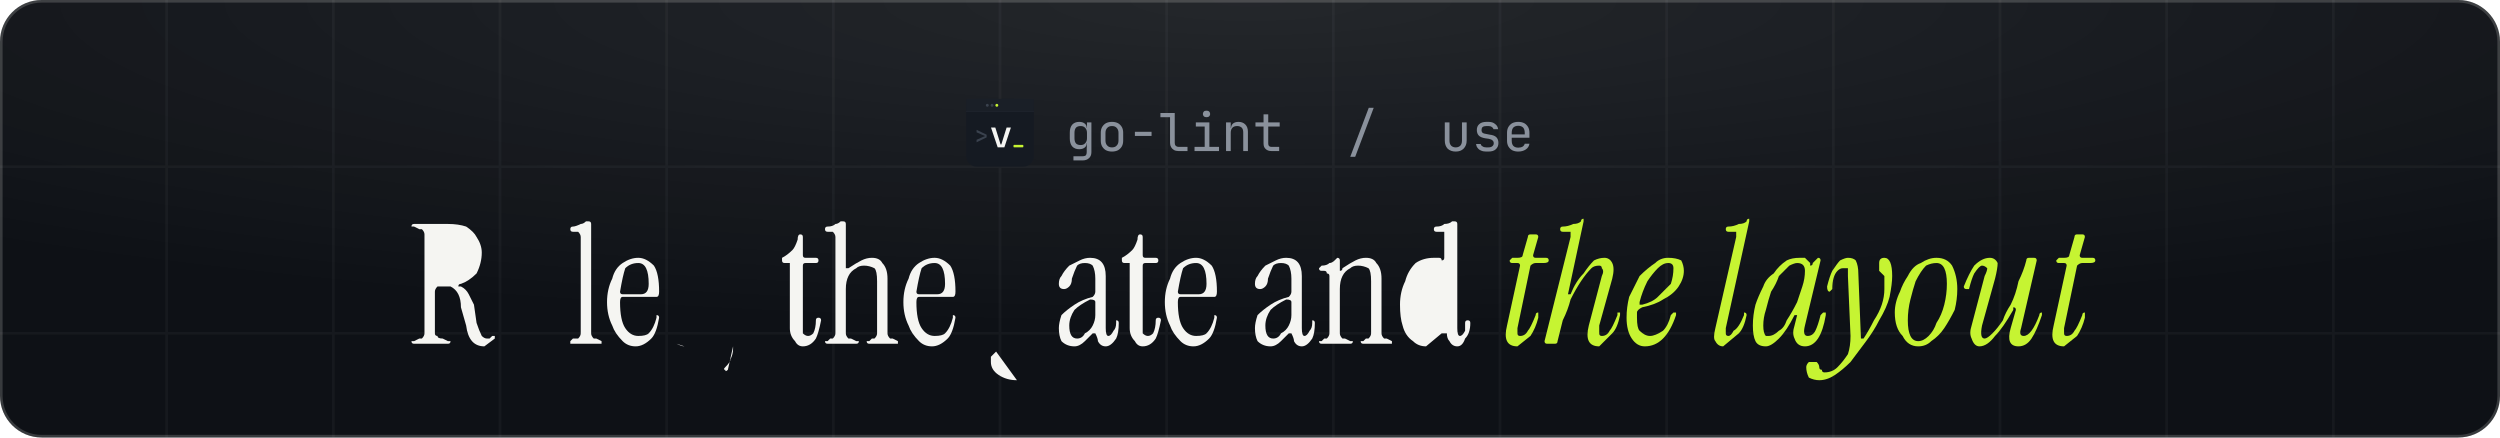
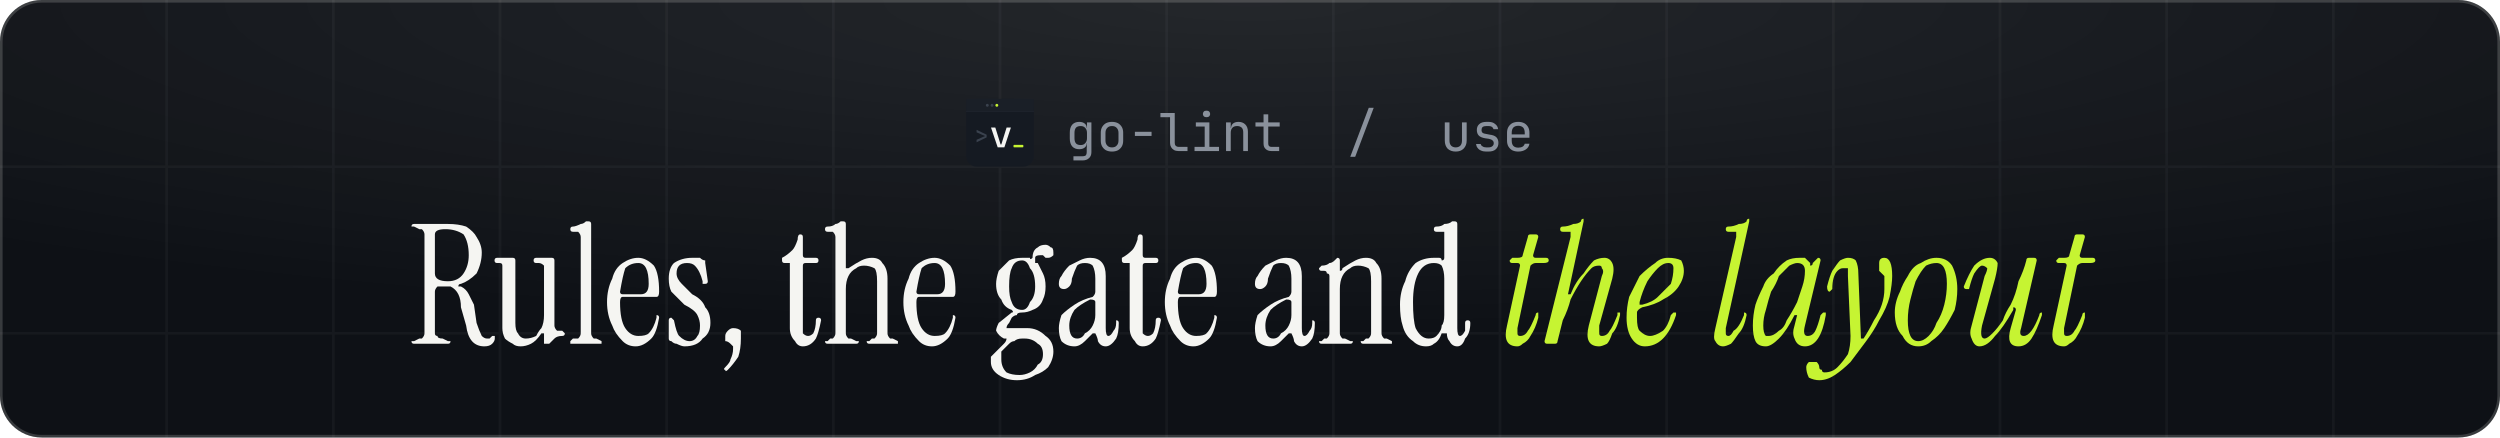
<svg xmlns="http://www.w3.org/2000/svg" width="960" height="168" viewBox="0 0 960 168" role="img" aria-label="Rules, the gate and the layout">
  <defs>
    <radialGradient id="l" cx="0.5" cy="0" r="0.75">
      <stop offset="0" stop-color="#fff" stop-opacity="0.09" />
      <stop offset="1" stop-color="#fff" stop-opacity="0" />
    </radialGradient>
    <clipPath id="c">
      <rect width="960" height="168" rx="16" />
    </clipPath>
-     <path id="g0" d="M6.7 3.6L3.2 3.6L3.2 2L6.7 2Q7.6 2 8 1.6Q8.3 1.2 8.3 0.4L8.3-1L8.4-3L8.3-3Q8.3-2 7.6-1.4Q6.8-0.7 5.4-0.7Q3.7-0.7 2.7-1.8Q1.8-2.9 1.8-4.8L1.8-7.1Q1.8-9 2.7-10.1Q3.7-11.2 5.4-11.2Q6.8-11.2 7.6-10.5Q8.3-9.9 8.3-8.9L8.4-8.9L8.4-11L10.1-11L10.1 0.4Q10.1 1.9 9.2 2.7Q8.3 3.6 6.7 3.6M6-2.3Q7.1-2.3 7.7-3Q8.4-3.7 8.4-4.9L8.4-7Q8.4-8.2 7.7-8.9Q7.1-9.6 6-9.6Q4.8-9.6 4.2-9Q3.6-8.3 3.6-7L3.6-4.9Q3.6-3.6 4.2-2.9Q4.8-2.3 6-2.3" />
-     <path id="g1" d="M6 0.2Q4.7 0.2 3.7-0.3Q2.8-0.8 2.2-1.8Q1.7-2.7 1.7-4L1.7-7Q1.7-8.3 2.2-9.2Q2.8-10.2 3.7-10.7Q4.7-11.2 6-11.2Q7.3-11.2 8.3-10.7Q9.2-10.2 9.8-9.2Q10.3-8.3 10.3-7L10.3-4Q10.3-2.7 9.8-1.8Q9.2-0.8 8.3-0.3Q7.3 0.2 6 0.2M6-1.4Q7.2-1.4 7.8-2.1Q8.5-2.8 8.5-4L8.5-7Q8.5-8.2 7.8-8.9Q7.2-9.6 6-9.6Q4.8-9.6 4.2-8.9Q3.5-8.2 3.5-7L3.5-4Q3.5-2.8 4.2-2.1Q4.8-1.4 6-1.4" />
-     <path id="g2" d="M9.2-5.8L2.8-5.8L2.8-7.4L9.2-7.4" />
-     <path id="g3" d="M11 0L7.5 0Q6.5 0 5.8-0.4Q5.1-0.8 4.7-1.5Q4.3-2.2 4.3-3.1L4.3-13L0.6-13L0.6-14.6L6.1-14.6L6.1-3.1Q6.1-2.4 6.5-2Q6.9-1.6 7.5-1.6L11-1.6" />
-     <path id="g4" d="M11.1 0L1.7 0L1.7-1.6L5.6-1.6L5.6-9.4L2.2-9.4L2.2-11L7.4-11L7.4-1.6L11.1-1.6L11.1 0M6.3-13Q5.6-13 5.3-13.3Q4.9-13.7 4.9-14.2Q4.9-14.8 5.3-15.2Q5.6-15.5 6.3-15.5Q7-15.5 7.3-15.2Q7.7-14.8 7.7-14.2Q7.7-13.7 7.3-13.3Q7-13 6.3-13" />
-     <path id="g5" d="M3.6 0L1.8 0L1.8-11L3.6-11L3.6-8.9L3.7-8.9Q3.8-9.9 4.4-10.5Q5.2-11.2 6.6-11.2Q8.2-11.2 9.2-10.2Q10.2-9.2 10.2-7.4L10.2 0L8.4 0L8.4-7.2Q8.4-8.4 7.8-9Q7.1-9.6 6.1-9.6Q4.9-9.6 4.3-9Q3.6-8.3 3.6-7" />
-     <path id="g6" d="M10.2 0L7.2 0Q5.8 0 5-0.8Q4.2-1.5 4.2-2.9L4.2-9.4L1.1-9.4L1.1-11L4.2-11L4.2-14.1L6-14.1L6-11L10.4-11L10.4-9.4L6-9.4L6-2.9Q6-1.6 7.2-1.6L10.2-1.6" />
-     <path id="g8" d="M3.4 2.2L1.5 2.2L8.6-16.6L10.5-16.6" />
-     <path id="g9" d="M6 0.2Q4.1 0.2 2.9-0.9Q1.8-2.1 1.8-4L1.8-11L3.6-11L3.6-4Q3.6-2.8 4.2-2.1Q4.9-1.4 6-1.4Q7.1-1.4 7.8-2.1Q8.4-2.8 8.4-4L8.4-11L10.2-11L10.2-4Q10.2-2.1 9-0.9Q7.9 0.2 6 0.2" />
-     <path id="g10" d="M6.5 0.2L5.7 0.2Q4.5 0.2 3.7-0.2Q2.9-0.5 2.4-1.2Q1.9-1.8 1.8-2.7L3.6-2.7Q3.7-2.1 4.3-1.8Q4.8-1.4 5.7-1.4L6.5-1.4Q7.6-1.4 8.1-1.9Q8.6-2.3 8.6-3Q8.6-3.7 8.1-4.1Q7.7-4.5 6.7-4.7L5.3-4.9Q3.6-5.2 2.9-5.9Q2.1-6.7 2.1-8.1Q2.1-9.5 3-10.3Q3.9-11.2 5.8-11.2L6.6-11.2Q8.2-11.2 9.1-10.4Q10.1-9.7 10.3-8.4L8.5-8.4Q8.4-8.9 7.9-9.2Q7.4-9.6 6.6-9.6L5.8-9.6Q4.8-9.6 4.3-9.2Q3.9-8.8 3.9-8Q3.9-7.4 4.3-7Q4.7-6.7 5.5-6.6L7-6.3Q8.8-6.1 9.6-5.3Q10.4-4.5 10.4-3.1Q10.4-1.6 9.4-0.7Q8.5 0.2 6.5 0.2" />
-     <path id="g11" d="M6 0.2Q4.7 0.2 3.7-0.3Q2.8-0.8 2.2-1.8Q1.7-2.7 1.7-4L1.7-7Q1.7-8.3 2.2-9.2Q2.8-10.2 3.7-10.7Q4.7-11.2 6-11.2Q7.3-11.2 8.3-10.7Q9.2-10.2 9.8-9.2Q10.3-8.3 10.3-7L10.3-5.1L3.5-5.1L3.5-4Q3.5-2.7 4.1-2Q4.8-1.3 6-1.3Q7-1.3 7.7-1.7Q8.3-2.1 8.5-2.8L10.3-2.8Q10.1-1.4 8.9-0.6Q7.7 0.2 6 0.2M3.5-6.4L8.5-6.4L8.5-7Q8.5-8.3 7.9-9Q7.2-9.7 6-9.7Q4.8-9.7 4.1-9Q3.5-8.3 3.5-7" />
-     <path id="g12" d="M29 1Q23 1 22-7L20-14Q20-17 19-19Q18-21 16-22Q15-22 12-22Q11-22 11-22Q10-21 10-20L10-4Q10-3 11-3Q11-2 13-2L15-1Q16-1 16-1Q16 0 15 0L2 0Q1 0 1-1Q1-1 2-1L4-2Q5-2 5-2Q6-3 6-4L6-42Q6-43 5-44Q5-44 4-44L2-45Q1-45 1-45Q1-46 2-46L15-46Q19-46 22-45Q25-43 26-41Q28-38 28-35Q28-31 26-27Q23-24 20-23Q19-23 19-22Q19-22 20-22Q22-21 23-19Q24-17 25-15L26-8Q27-5 28-3Q29-2 30-2Q31-2 31-2Q31-2 32-3Q33-3 33-3Q33-3 33-2Q33-1 320Q31 1 29 1M15-24Q19-24 21-27Q23-30 23-34Q23-39 21-42Q18-44 14-44Q10-44 10-42L10-27Q10-24 15-24" />
-     <path id="g13" d="M11 1Q9 1 80Q6-1 5-2Q4-4 4-6L4-29Q4-30 4-30Q4-31 3-31L2-31Q1-31 1-32Q1-33 2-33L8-33Q9-33 9-32L9-8Q9-5 10-4Q11-2 13-2Q15-2 17-3Q18-5 19-6Q20-8 20-11L20-29Q20-30 20-30Q19-31 18-31L17-31Q16-31 16-32Q16-33 17-33L23-33Q24-33 24-32L24-7Q24-6 25-5Q25-5 26-5L27-5Q28-4 28-4Q28-3 27-3Q25-3 24-2Q23-1 220Q21 0 21 0Q20 0 200L20-3Q20-4 20-4Q20-4 19-4Q17-1 150Q13 1 11 1" />
-     <path id="g14" d="M13 0L1 0Q1 0 1-1Q1-1 1-1L2-2Q3-2 4-2Q5-3 5-4L5-41Q5-42 4-43Q4-43 3-43L2-43Q1-43 1-44Q1-45 2-45Q3-45 5-46Q6-46 7-47Q8-47 8-47Q9-47 9-46L9-4Q9-3 10-2Q10-2 11-2L13-1Q13-1 13-1Q13 0 13 0" />
-     <path id="g15" d="M12 1Q9 1 7-1Q4-4 3-7Q1-11 1-16Q1-21 3-25Q4-29 7-31Q10-33 13-33Q16-33 19-30Q21-27 21-20Q21-18 20-18L7-18Q6-18 6-16Q6-9 8-6Q10-3 13-3Q16-3 17-4Q19-6 20-10Q20-11 20-11Q21-11 21-10Q20-4 18-2Q15 1 12 1M7-19L14-19Q17-19 17-23Q17-27 16-29Q15-31 13-31Q10-31 8-29Q7-26 6-20Q6-19 7-19" />
-     <path id="g16" d="M8 1Q7 1 5 0Q40 3-1Q2-1 2-2L2-9Q2-10 3-10Q3-10 4-9Q5-4 6-3Q8-1 10-1Q12-1 13-3Q14-4 14-7Q14-9 13-11Q12-13 8-15Q5-18 3-20Q2-22 2-25Q2-29 4-31Q7-33 11-33Q12-33 14-33Q15-32 16-32Q16-31 16-31L17-24Q17-23 16-23Q15-23 15-23Q15-23 15-24Q14-28 12-30Q11-31 9-31Q7-31 6-30Q5-29 5-27Q5-25 7-23Q8-22 11-19Q15-17 16-14Q18-12 18-8Q18-4 15-2Q13 1 8 1" />
-     <path id="g17" d="M5 10Q4 11 4 10Q3 10 4 9Q6 7 6 6Q7 4 7 2Q7 1 7 1Q6 0 60Q5-1 4-1Q4-2 4-3Q4-4 5-5Q6-6 7-6Q9-6 10-5Q10-4 10-2Q10 2 9 5Q7 8 5 10" />
-     <path id="g19" d="M9 1Q7 1 6-1Q4-3 4-6L4-30Q4-31 4-31L2-31Q1-31 1-32Q1-32 1-33Q3-34 5-36Q6-37 7-40Q7-42 8-42Q9-42 9-41L9-34Q9-33 10-33L14-33Q15-33 15-32Q15-31 14-31L10-31Q9-31 9-30L9-6Q9-5 9-4Q10-3 11-3Q12-3 13-4Q14-6 14-9Q14-10 15-10Q16-10 16-9Q15-4 14-2Q12 1 9 1" />
-     <path id="g20" d="M13 0L2 0Q1 0 1-1Q1-1 2-1L3-2Q4-2 4-2Q5-3 5-4L5-41Q5-42 4-43Q4-43 3-43L2-43Q1-43 1-44Q1-45 2-45Q4-45 5-46Q6-46 7-47Q8-47 8-47Q9-47 9-46L9-29Q9-29 9-29Q10-29 10-29Q13-31 15-32Q17-33 19-33Q22-33 23-31Q25-29 25-25L25-4Q25-3 26-2Q26-2 27-2L29-1Q29-1 29-1Q29 0 29 0L18 0Q17 0 17-1Q17-1 18-1L19-2Q20-2 20-2Q21-3 21-4L21-24Q21-28 20-29Q18-30 16-30Q14-30 13-29Q11-28 10-26Q9-24 9-21L9-4Q9-3 10-2Q10-2 11-2L13-1Q14-1 14-1Q14 0 13 0" />
-     <path id="g21" d="M11 14Q7 14 4 12Q1 10 1 7Q1 6 1 5Q2 4 3 3Q4 2 60Q7-1 7-2Q7-2 6-2Q4-3 3-5Q3-6 4-8L9-12Q10-12 9-13Q6-14 5-17Q3-19 3-23Q3-25 4-28Q6-30 8-32Q10-33 13-33Q14-33 16-33Q16-32 17-33Q17-36 19-37Q20-38 22-38Q23-38 24-37Q25-37 25-35Q25-34 25-34Q24-33 23-33Q22-33 22-33Q21-34 21-34Q21-34 20-34Q18-34 18-33Q18-32 18-31Q18-31 19-31Q20-29 21-27Q22-25 22-22Q22-19 21-17Q20-14 17-13Q15-12 13-12Q11-12 11-11Q10-11 9-10L8-8Q7-7 7-6Q8-6 9-6L15-6Q19-6 22-3Q25-1 25 3Q25 6 23 9Q21 11 18 12Q15 14 11 14M13-13Q15-13 16-16Q18-18 18-22Q18-27 16-29Q15-32 13-32Q10-32 9-29Q8-27 8-22Q8-18 9-16Q10-13 13-13M12 12Q14 12 16 11Q18 10 19 8Q21 7 21 4Q21 1 190Q17-2 14-2L13-2Q11-2 10-1Q9-1 8 0Q6 2 5 3Q5 5 5 6Q5 9 7 11Q9 12 12 12" />
-     <path id="g22" d="M8 1Q5 1 3-1Q2-3 2-6Q2-8 3-11Q5-13 8-15Q11-17 15-18Q16-19 16-20L16-25Q16-28 15-30Q14-31 12-31Q10-31 9-30Q8-28 7-25Q7-23 6-22Q5-21 4-21Q2-21 2-23Q2-25 3-26Q4-28 6-30Q8-31 10-32Q12-33 14-33Q20-33 20-26L20-6Q20-3 21-3Q22-3 23-5Q24-6 24-8Q24-9 24-9Q25-9 25-8Q25-4 24-2Q22 1 20 1Q18 1 17-1Q17-2 16-4Q16-4 16-4Q15-4 15-4Q13-2 12-1Q10 1 8 1M9-2Q11-2 12-4Q14-5 15-7Q16-9 16-11L16-16Q16-17 14-17Q10-15 8-13Q6-10 6-7Q6-2 9-2" />
-     <path id="g23" d="M13 0L2 0Q1 0 1-1Q1-1 2-1L3-2Q4-2 4-2Q5-3 5-4L5-26Q5-27 4-27Q4-28 3-28L2-28Q1-28 1-29Q1-29 2-30Q4-30 5-31Q6-31 7-32Q8-33 8-33Q9-33 9-32L9-29Q9-29 9-28Q10-28 10-29Q13-31 15-32Q17-33 19-33Q22-33 23-31Q25-29 25-25L25-4Q25-3 26-2Q26-2 27-2L29-1Q29-1 29-1Q29 0 29 0L18 0Q17 0 17-1Q17-1 18-1L19-2Q20-2 20-2Q21-3 21-4L21-24Q21-28 20-29Q18-30 16-30Q14-30 13-29Q11-28 10-26Q9-24 9-21L9-4Q9-3 10-2Q10-2 11-2L13-1Q14-1 14-1Q14 0 13 0" />
-     <path id="g24" d="M12 1Q9 1 7-1Q4-3 3-7Q2-10 2-15Q2-20 4-24Q5-28 8-31Q11-33 15-33Q16-33 17-33Q18-33 18-32Q19-32 19-33L19-41Q19-42 19-43Q19-43 18-43L16-43Q15-43 15-44Q15-45 16-45Q18-45 19-46Q21-46 22-47Q23-47 23-47Q24-47 24-46L24-6Q24-3 25-3Q26-3 27-5Q27-6 27-8Q27-9 28-9Q29-9 29-8Q29-4 27-2Q26 1 24 1Q22 1 21-1Q20-2 20-4Q20-4 19-4Q19-4 18-4Q17-1 150Q14 1 12 1M13-2Q15-2 16-3Q18-5 18-7Q19-8 19-11L19-25Q19-28 18-30Q17-31 15-31Q11-31 9-27Q7-23 7-16Q7-9 8-6Q10-2 13-2" />
-     <path id="g25" d="M7 1Q4 1 3-1Q2-3 3-7L8-30Q8-31 7-31L5-31Q4-31 4-32Q4-32 4-32Q5-33 5-33L7-33Q9-33 9-34L11-41Q11-42 12-42L14-42Q15-42 15-41L13-34Q13-33 14-33L18-33Q19-33 19-32Q19-31 17-31L14-31Q13-31 12-30L7-6Q7-5 7-4Q7-3 8-3Q10-3 11-5Q12-6 14-11Q14-12 15-12Q15-12 15-12Q15-11 15-10Q14-6 12-3Q11-1 90Q8 1 7 1" />
-     <path id="g26" d="M21 1Q18 1 17-1Q16-3 17-7L22-26Q23-28 22-29Q22-30 21-30Q19-30 18-29Q16-27 14-24Q12-21 10-17Q9-13 7-9Q6-5 5-1Q5 0 4 0L1 0Q0 0 0-1L10-41Q10-42 10-43Q10-43 9-43L7-43Q6-43 6-44Q6-45 7-45Q9-45 11-46Q13-46 14-47Q14-48 15-48Q15-48 15-47L9-19Q9-19 9-19Q9-19 10-19Q12-24 15-27Q17-30 19-32Q21-33 23-33Q25-33 26-31Q27-29 26-25L21-7Q21-5 21-4Q21-3 22-3Q24-3 25-5Q26-6 28-11Q28-12 28-12Q29-12 29-12Q29-11 29-11Q28-6 26-4Q25-1 240Q22 1 21 1" />
-     <path id="g27" d="M8 1Q5 1 3-2Q1-5 1-10Q1-14 2-18Q4-22 6-26Q9-29 12-31Q14-33 17-33Q20-33 22-32Q23-30 23-28Q23-25 21-22Q19-19 15-17Q12-15 7-14Q5-13 5-12Q5-12 5-11Q5-11 5-10Q5-6 6-5Q8-3 10-3Q12-3 15-5Q17-7 18-11Q19-12 19-12Q20-12 20-12Q20-11 20-11Q18-5 15-2Q12 1 8 1M6-16Q6-16 6-15Q6-15 7-15Q11-16 13-18Q16-21 18-23Q19-26 19-29Q19-31 17-31Q15-31 13-29Q11-27 9-24Q7-20 6-16" />
-     <path id="g29" d="M5 1Q3 1 2-1Q1-2 2-6L10-41Q10-42 10-43Q10-43 9-43L7-43Q6-43 6-44Q6-45 7-45Q9-45 11-46Q13-46 14-47Q14-48 15-48Q15-48 15-47L6-6Q6-5 6-4Q6-3 7-3Q8-3 9-5Q11-6 13-11Q13-12 13-12Q14-12 14-11Q13-6 11-4Q9-1 80Q6 1 5 1" />
-     <path id="g30" d="M6 1Q3 1 2-1Q1-3 1-7Q1-11 2-15Q3-18 5-22Q6-25 9-27Q11-30 14-32Q16-33 19-33Q20-33 21-33Q22-32 23-31Q23-30 23-30Q24-30 24-31Q25-32 25-32Q26-33 26-33Q27-33 27-32L21-7Q20-3 22-3Q24-3 25-5Q26-7 27-11Q28-12 28-12Q29-12 29-12Q29-11 29-11Q28-5 26-2Q24 1 21 1Q18 1 17-2Q16-4 17-7L18-11Q18-11 18-11Q17-11 17-11Q14-5 11-2Q8 1 6 1M7-3Q9-3 11-5Q13-6 14-9Q16-12 18-16Q19-19 20-22Q21-25 21-28Q21-31 18-31Q17-31 15-30Q13-28 11-26Q10-23 8-20Q7-17 6-13Q5-10 5-7Q5-4 6-3Q6-3 7-3" />
-     <path id="g31" d="M-2 14Q-4 14-6 13Q-7 11-7 9Q-7 8-6 7Q-5 7-5 7Q-3 7-3 7Q-2 8-2 9Q-2 10-1 10Q-1 11 0 11Q3 11 5 9Q7 7 9 4Q10 1 10-3L9-26Q9-28 9-29Q8-29 7-29Q6-29 5-28Q3-26 3-21Q2-20 2-20Q1-20 1-22Q2-26 3-28Q5-31 6-32Q8-33 9-33Q11-33 12-32Q13-30 13-27L14-2Q14-2 15-2Q15-2 15-2Q17-5 19-9Q21-12 22-15Q23-18 23-21Q23-24 23-26Q22-27 21-28Q21-29 21-31Q21-33 23-33Q26-33 26-26Q26-23 25-18Q24-14 21-9Q19-5 16-1Q13 3 10 7Q7 10 4 12Q1 14-2 14" />
-     <path id="g32" d="M10 1Q6 1 4-3Q1-6 1-12Q1-16 3-20Q4-23 6-26Q8-30 11-31Q14-33 17-33Q21-33 23-30Q25-26 25-21Q25-17 24-13Q22-9 20-6Q18-3 15-1Q13 1 10 1M10-1Q12-1 14-3Q16-5 17-8Q19-11 20-15Q21-19 21-23Q21-31 17-31Q15-31 13-30Q11-28 9-24Q8-21 7-17Q6-13 6-9Q6-1 10-1" />
-     <path id="g33" d="M7 1Q5 1 4-2Q3-4 4-7L9-26Q10-28 10-29Q9-30 8-30Q7-30 5-27Q4-25 3-21Q3-21 2-21Q1-21 1-22Q3-27 5-30Q8-33 11-33Q13-33 14-31Q14-29 13-25L8-7Q7-2 9-2Q10-2 12-4Q14-6 16-9Q17-12 19-15Q21-19 22-24Q24-28 25-32Q25-33 26-33L28-33Q29-33 29-32L23-6Q22-3 24-3Q27-3 30-11Q30-12 31-12Q31-12 31-12Q31-11 31-11Q29-5 27-2Q25 1 22 1Q17 1 19-6L21-13Q21-14 20-14Q20-14 20-13Q16-6 13-3Q10 1 7 1" />
+     <path id="g0" d="M6.7 3.6L3.2 3.6L3.2 2.0L6.7 2.0Q7.6 2.0 8.0 1.6Q8.3 1.2 8.3 0.4L8.3 0.4L8.3-1L8.4-3L8.3-3Q8.3-2.0 7.6-1.4L7.6-1.4Q6.8-0.7 5.4-0.7L5.4-0.7Q3.7-0.7 2.7-1.8Q1.8-2.9 1.8-4.8L1.8-4.8L1.8-7.1Q1.8-9 2.7-10.1Q3.7-11.2 5.4-11.2L5.4-11.2Q6.8-11.2 7.6-10.5L7.6-10.5Q8.3-9.9 8.3-8.9L8.3-8.9L8.4-8.9L8.4-11L10.1-11L10.1 0.4Q10.1 1.9 9.2 2.7Q8.3 3.6 6.7 3.6L6.7 3.6ZM6.0-2.3L6.0-2.3Q7.1-2.3 7.7-3.0Q8.4-3.7 8.4-4.9L8.4-4.9L8.4-7Q8.4-8.2 7.7-8.9Q7.1-9.6 6.0-9.6L6.0-9.6Q4.8-9.6 4.2-9.0Q3.6-8.3 3.6-7L3.6-7L3.6-4.9Q3.6-3.6 4.2-2.9Q4.8-2.3 6.0-2.3Z" />
+     <path id="g1" d="M6 0.2L6 0.2Q4.7 0.2 3.7-0.3Q2.8-0.8 2.2-1.8Q1.7-2.7 1.7-4.0L1.7-4.0L1.7-7.0Q1.7-8.3 2.2-9.2Q2.8-10.2 3.7-10.7Q4.7-11.2 6-11.2L6-11.2Q7.3-11.2 8.3-10.7Q9.2-10.2 9.8-9.2Q10.3-8.3 10.3-7.0L10.3-7.0L10.3-4.0Q10.3-2.7 9.8-1.8Q9.2-0.8 8.3-0.3Q7.3 0.2 6 0.2ZM6-1.4L6-1.4Q7.2-1.4 7.8-2.1Q8.5-2.8 8.5-4.0L8.5-4.0L8.5-7.0Q8.5-8.2 7.8-8.9Q7.2-9.6 6-9.6L6-9.6Q4.8-9.6 4.2-8.9Q3.5-8.2 3.5-7.0L3.5-7.0L3.5-4.0Q3.5-2.8 4.2-2.1Q4.8-1.4 6-1.4Z" />
+     <path id="g2" d="M9.2-5.8L2.8-5.8L2.8-7.4L9.2-7.4L9.2-5.8Z" />
+     <path id="g3" d="M11 0L7.5 0Q6.5 0 5.8-0.4Q5.1-0.8 4.7-1.5Q4.3-2.2 4.3-3.1L4.3-3.1L4.3-13.0L0.6-13.0L0.6-14.6L6.1-14.6L6.1-3.1Q6.1-2.4 6.5-2.0Q6.9-1.6 7.5-1.6L7.5-1.6L11-1.6L11 0Z" />
+     <path id="g4" d="M11.1 0L1.7 0L1.7-1.6L5.6-1.6L5.6-9.4L2.2-9.4L2.2-11L7.4-11L7.4-1.6L11.1-1.6L11.1 0ZM6.3-13.0L6.3-13.0Q5.6-13.0 5.3-13.3Q4.9-13.7 4.9-14.2L4.9-14.2Q4.9-14.8 5.3-15.2Q5.6-15.5 6.3-15.5L6.3-15.5Q7.0-15.5 7.3-15.2Q7.7-14.8 7.7-14.2L7.7-14.2Q7.7-13.7 7.3-13.3Q7.0-13.0 6.3-13.0Z" />
+     <path id="g5" d="M3.6 0L1.8 0L1.8-11L3.6-11L3.6-8.9L3.7-8.9Q3.8-9.9 4.4-10.5L4.4-10.5Q5.2-11.2 6.6-11.2L6.6-11.2Q8.2-11.2 9.2-10.2Q10.2-9.2 10.2-7.4L10.2-7.4L10.2 0L8.4 0L8.4-7.2Q8.4-8.4 7.8-9.0Q7.1-9.6 6.1-9.6L6.1-9.6Q4.9-9.6 4.3-9.0Q3.6-8.3 3.6-7L3.6-7L3.6 0Z" />
+     <path id="g6" d="M10.2 0L7.2 0Q5.8 0 5.0-0.8Q4.2-1.5 4.2-2.9L4.2-2.9L4.2-9.4L1.1-9.4L1.1-11L4.2-11L4.2-14.1L6-14.1L6-11L10.4-11L10.4-9.4L6-9.4L6-2.9Q6-1.6 7.2-1.6L7.2-1.6L10.2-1.6L10.2 0Z" />
+     <path id="g8" d="M3.4 2.2L1.5 2.2L8.6-16.6L10.5-16.6L3.4 2.2Z" />
+     <path id="g9" d="M6.0 0.2L6.0 0.2Q4.1 0.2 2.9-0.9Q1.8-2.1 1.8-4L1.8-4L1.8-11L3.6-11L3.6-4Q3.6-2.8 4.2-2.1Q4.9-1.4 6.0-1.4L6.0-1.4Q7.1-1.4 7.8-2.1Q8.4-2.8 8.4-4L8.4-4L8.4-11L10.2-11L10.2-4Q10.2-2.1 9.0-0.9Q7.9 0.2 6.0 0.2Z" />
+     <path id="g10" d="M6.5 0.2L5.7 0.2Q4.5 0.2 3.7-0.2Q2.9-0.5 2.4-1.2Q1.9-1.8 1.8-2.7L1.8-2.7L3.6-2.7Q3.7-2.1 4.3-1.8Q4.8-1.4 5.7-1.4L5.7-1.4L6.5-1.4Q7.6-1.4 8.1-1.9Q8.6-2.3 8.6-3.0L8.6-3.0Q8.6-3.7 8.1-4.1Q7.7-4.5 6.7-4.7L6.7-4.7L5.3-4.9Q3.6-5.2 2.9-5.9Q2.1-6.7 2.1-8.1L2.1-8.1Q2.1-9.5 3-10.3Q3.9-11.2 5.8-11.2L5.8-11.2L6.6-11.2Q8.2-11.2 9.1-10.4Q10.1-9.7 10.3-8.4L10.3-8.4L8.5-8.4Q8.4-8.9 7.9-9.3Q7.4-9.6 6.6-9.6L6.6-9.6L5.8-9.6Q4.8-9.6 4.3-9.2Q3.9-8.8 3.9-8.0L3.9-8.0Q3.9-7.4 4.3-7.0Q4.7-6.7 5.5-6.6L5.5-6.6L7-6.3Q8.8-6.1 9.6-5.3Q10.4-4.5 10.4-3.1L10.4-3.1Q10.4-1.6 9.4-0.7Q8.5 0.2 6.5 0.2L6.5 0.2Z" />
+     <path id="g11" d="M6 0.2L6 0.2Q4.7 0.2 3.7-0.3Q2.8-0.8 2.2-1.8Q1.7-2.7 1.7-4L1.7-4L1.7-7Q1.7-8.3 2.2-9.2Q2.8-10.2 3.7-10.7Q4.7-11.2 6-11.2Q7.3-11.2 8.3-10.7Q9.2-10.2 9.8-9.2Q10.3-8.3 10.3-7L10.3-7L10.3-5.1L3.5-5.1L3.5-4Q3.5-2.7 4.1-2.0Q4.8-1.3 6-1.3L6-1.3Q7.0-1.3 7.7-1.7Q8.3-2.1 8.5-2.8L8.5-2.8L10.3-2.8Q10.1-1.4 8.9-0.6Q7.7 0.2 6 0.2ZM3.5-6.4L8.5-6.4L8.5-7Q8.5-8.3 7.9-9Q7.2-9.7 6-9.7L6-9.7Q4.8-9.7 4.1-9Q3.5-8.3 3.5-7L3.5-7L3.5-6.4Z" />
+     <path id="g12" d="M29 1L29 1Q23 1 22-7L22-7L20-14Q20-17 19-19Q18-21 16-22Q15-22 12-22L12-22Q11-22 11-22Q10-21 10-20L10-20L10-4Q10-3 11-3Q11-2 13-2L13-2L15-1Q16-1 16-1L16-1Q16 0 15 0L15 0L2 0Q1 0 1-1L1-1Q1-1 2-1L2-1L4-2Q5-2 5-2Q6-3 6-4L6-4L6-42Q6-43 5-44Q5-44 4-44L4-44L2-45Q1-45 1-45L1-45Q1-46 2-46L2-46L15-46Q19-46 22-45Q25-43 26-41Q28-38 28-35L28-35Q28-31 26-27Q23-24 20-23L20-23Q19-23 19-22Q19-22 20-22L20-22Q22-21 23-19Q24-17 25-15L25-15L26-8Q27-5 28-3Q29-2 30-2L30-2Q31-2 31-2Q31-2 32-3L32-3Q33-3 33-3Q33-3 33-2L33-2Q33-1 32-0Q31 1 29 1ZM15-24L15-24Q19-24 21-27Q23-30 23-34L23-34Q23-39 21-42Q18-44 14-44L14-44Q10-44 10-42L10-42L10-27Q10-24 15-24Z" />
+     <path id="g13" d="M11 1L11 1Q9 1 8-0Q6-1 5-2Q4-4 4-6L4-6L4-29Q4-30 4-30Q4-31 3-31L3-31L2-31Q1-31 1-32L1-32Q1-33 2-33L2-33L8-33Q9-33 9-32L9-32L9-8Q9-5 10-4Q11-2 13-2L13-2Q15-2 17-3Q18-5 19-6Q20-8 20-11L20-11L20-29Q20-30 20-30Q19-31 18-31L18-31L17-31Q16-31 16-32L16-32Q16-33 17-33L17-33L23-33Q24-33 24-32L24-32L24-7Q24-6 25-5Q25-5 26-5L26-5L27-5Q28-4 28-4L28-4Q28-3 27-3L27-3Q25-3 24-2Q23-1 22-0L22-0Q21 0 21 0L21 0Q20 0 20-0L20-0L20-3Q20-4 20-4Q20-4 19-4L19-4Q17-1 15-0Q13 1 11 1Z" />
+     <path id="g14" d="M13 0L1 0Q1 0 1-1L1-1Q1-1 1-1L1-1L2-2Q3-2 4-2Q5-3 5-4L5-4L5-41Q5-42 4-43Q4-43 3-43L3-43L2-43Q1-43 1-44L1-44Q1-45 2-45L2-45Q3-45 5-46Q6-46 7-47L7-47Q8-47 8-47L8-47Q9-47 9-46L9-46L9-4Q9-3 10-2Q10-2 11-2L11-2L13-1Q13-1 13-1L13-1Q13 0 13 0L13 0Z" />
+     <path id="g15" d="M12 1L12 1Q9 1 7-1Q4-4 3-7Q1-11 1-16L1-16Q1-21 3-25Q4-29 7-31Q10-33 13-33L13-33Q16-33 19-30Q21-27 21-20L21-20Q21-18 20-18L20-18L7-18Q6-18 6-16L6-16Q6-9 8-6Q10-3 13-3L13-3Q16-3 17-4Q19-6 20-10L20-10Q20-11 20-11L20-11Q21-11 21-10L21-10Q20-4 18-2Q15 1 12 1ZM7-19L7-19L14-19Q17-19 17-23L17-23Q17-27 16-29Q15-31 13-31L13-31Q10-31 8-29Q7-26 6-20L6-20Q6-19 7-19Z" />
+     <path id="g16" d="M8 1L8 1Q7 1 5 0Q4-0 3-1L3-1Q2-1 2-2L2-2L2-9Q2-10 3-10L3-10Q3-10 4-9L4-9Q5-4 6-3Q8-1 10-1L10-1Q12-1 13-3Q14-4 14-7L14-7Q14-9 13-11Q12-13 8-15L8-15Q5-18 3-20Q2-22 2-25L2-25Q2-29 4-31Q7-33 11-33L11-33Q12-33 14-33Q15-32 16-32L16-32Q16-31 16-31L16-31L17-24Q17-23 16-23L16-23Q15-23 15-23Q15-23 15-24L15-24Q14-28 12-30Q11-31 9-31L9-31Q7-31 6-30Q5-29 5-27L5-27Q5-25 7-23Q8-22 11-19L11-19Q15-17 16-14Q18-12 18-8L18-8Q18-4 15-2Q13 1 8 1Z" />
+     <path id="g17" d="M5 10L5 10Q4 11 4 10L4 10Q3 10 4 9L4 9Q6 7 6 6Q7 4 7 2L7 2Q7 1 7 1Q6 0 6-0Q5-1 4-1Q4-2 4-3L4-3Q4-4 5-5Q6-6 7-6L7-6Q9-6 10-5Q10-4 10-2L10-2Q10 2 9 5Q7 8 5 10Z" />
+     <path id="g19" d="M9 1L9 1Q7 1 6-1Q4-3 4-6L4-6L4-30Q4-31 4-31L4-31L2-31Q1-31 1-32L1-32Q1-32 1-33L1-33Q3-34 5-36Q6-37 7-40L7-40Q7-42 8-42L8-42Q9-42 9-41L9-41L9-34Q9-33 10-33L10-33L14-33Q15-33 15-32L15-32Q15-31 14-31L14-31L10-31Q9-31 9-30L9-30L9-6Q9-5 9-4Q10-3 11-3L11-3Q12-3 13-4Q14-6 14-9L14-9Q14-10 15-10L15-10Q16-10 16-9L16-9Q15-4 14-2Q12 1 9 1Z" />
+     <path id="g20" d="M13 0L2 0Q1 0 1-1L1-1Q1-1 2-1L2-1L3-2Q4-2 4-2Q5-3 5-4L5-4L5-41Q5-42 4-43Q4-43 3-43L3-43L2-43Q1-43 1-44L1-44Q1-45 2-45L2-45Q4-45 5-46Q6-46 7-47L7-47Q8-47 8-47L8-47Q9-47 9-46L9-46L9-29Q9-29 9-29Q10-29 10-29L10-29Q13-31 15-32Q17-33 19-33L19-33Q22-33 23-31Q25-29 25-25L25-25L25-4Q25-3 26-2Q26-2 27-2L27-2L29-1Q29-1 29-1L29-1Q29 0 29 0L29 0L18 0Q17 0 17-1L17-1Q17-1 18-1L18-1L19-2Q20-2 20-2Q21-3 21-4L21-4L21-24Q21-28 20-29Q18-30 16-30L16-30Q14-30 13-29Q11-28 10-26Q9-24 9-21L9-21L9-4Q9-3 10-2Q10-2 11-2L11-2L13-1Q14-1 14-1L14-1Q14 0 13 0L13 0Z" />
+     <path id="g21" d="M11 14L11 14Q7 14 4 12Q1 10 1 7L1 7Q1 6 1 5Q2 4 3 3Q4 2 6-0L6-0Q7-1 7-2Q7-2 6-2L6-2Q4-3 3-5Q3-6 4-8L4-8L9-12Q10-12 9-13L9-13Q6-14 5-17Q3-19 3-23L3-23Q3-25 4-28Q6-30 8-32Q10-33 13-33L13-33Q14-33 16-33L16-33Q16-32 17-33L17-33Q17-36 19-37Q20-38 22-38L22-38Q23-38 24-37Q25-37 25-35L25-35Q25-34 25-34Q24-33 23-33L23-33Q22-33 22-33Q21-34 21-34Q21-34 20-34L20-34Q18-34 18-33L18-33Q18-32 18-31Q18-31 19-31L19-31Q20-29 21-27Q22-25 22-22L22-22Q22-19 21-17Q20-14 17-13Q15-12 13-12L13-12Q11-12 11-11Q10-11 9-10L9-10L8-8Q7-7 7-6Q8-6 9-6L9-6L15-6Q19-6 22-3Q25-1 25 3L25 3Q25 6 23 9Q21 11 18 12Q15 14 11 14ZM13-13L13-13Q15-13 16-16Q18-18 18-22L18-22Q18-27 16-29Q15-32 13-32L13-32Q10-32 9-29Q8-27 8-22L8-22Q8-18 9-16Q10-13 13-13ZM12 12L12 12Q14 12 16 11Q18 10 19 8Q21 7 21 4L21 4Q21 1 19-0Q17-2 14-2L14-2L13-2Q11-2 10-1Q9-1 8 0L8 0Q6 2 5 3Q5 5 5 6L5 6Q5 9 7 11Q9 12 12 12Z" />
+     <path id="g22" d="M8 1L8 1Q5 1 3-1Q2-3 2-6L2-6Q2-8 3-11Q5-13 8-15Q11-17 15-18L15-18Q16-19 16-20L16-20L16-25Q16-28 15-30Q14-31 12-31L12-31Q10-31 9-30Q8-28 7-25L7-25Q7-23 6-22Q5-21 4-21L4-21Q2-21 2-23L2-23Q2-25 3-26Q4-28 6-30Q8-31 10-32Q12-33 14-33L14-33Q20-33 20-26L20-26L20-6Q20-3 21-3L21-3Q22-3 23-5Q24-6 24-8L24-8Q24-9 24-9L24-9Q25-9 25-8L25-8Q25-4 24-2Q22 1 20 1L20 1Q18 1 17-1Q17-2 16-4L16-4Q16-4 16-4Q15-4 15-4L15-4Q13-2 12-1Q10 1 8 1ZM9-2L9-2Q11-2 12-4Q14-5 15-7Q16-9 16-11L16-11L16-16Q16-17 14-17L14-17Q10-15 8-13Q6-10 6-7L6-7Q6-2 9-2Z" />
+     <path id="g23" d="M13 0L2 0Q1 0 1-1L1-1Q1-1 2-1L2-1L3-2Q4-2 4-2Q5-3 5-4L5-4L5-26Q5-27 4-27Q4-28 3-28L3-28L2-28Q1-28 1-29L1-29Q1-29 2-30L2-30Q4-30 5-31Q6-31 7-32L7-32Q8-33 8-33L8-33Q9-33 9-32L9-32L9-29Q9-29 9-28Q10-28 10-29L10-29Q13-31 15-32Q17-33 19-33L19-33Q22-33 23-31Q25-29 25-25L25-25L25-4Q25-3 26-2Q26-2 27-2L27-2L29-1Q29-1 29-1L29-1Q29 0 29 0L29 0L18 0Q17 0 17-1L17-1Q17-1 18-1L18-1L19-2Q20-2 20-2Q21-3 21-4L21-4L21-24Q21-28 20-29Q18-30 16-30L16-30Q14-30 13-29Q11-28 10-26Q9-24 9-21L9-21L9-4Q9-3 10-2Q10-2 11-2L11-2L13-1Q14-1 14-1L14-1Q14 0 13 0L13 0Z" />
+     <path id="g24" d="M12 1L12 1Q9 1 7-1Q4-3 3-7Q2-10 2-15L2-15Q2-20 4-24Q5-28 8-31Q11-33 15-33L15-33Q16-33 17-33Q18-33 18-32L18-32Q19-32 19-33L19-33L19-41Q19-42 19-43Q19-43 18-43L18-43L16-43Q15-43 15-44L15-44Q15-45 16-45L16-45Q18-45 19-46Q21-46 22-47L22-47Q23-47 23-47L23-47Q24-47 24-46L24-46L24-6Q24-3 25-3L25-3Q26-3 27-5Q27-6 27-8L27-8Q27-9 28-9L28-9Q29-9 29-8L29-8Q29-4 27-2Q26 1 24 1L24 1Q22 1 21-1Q20-2 20-4L20-4Q20-4 19-4Q19-4 18-4L18-4Q17-1 15-0Q14 1 12 1ZM13-2L13-2Q15-2 16-3Q18-5 18-7Q19-8 19-11L19-11L19-25Q19-28 18-30Q17-31 15-31L15-31Q11-31 9-27Q7-23 7-16L7-16Q7-9 8-6Q10-2 13-2Z" />
+     <path id="g25" d="M7 1L7 1Q4 1 3-1Q2-3 3-7L3-7L8-30Q8-31 7-31L7-31L5-31Q4-31 4-32L4-32Q4-32 4-32Q5-33 5-33L5-33L7-33Q9-33 9-34L9-34L11-41Q11-42 12-42L12-42L14-42Q15-42 15-41L15-41L13-34Q13-33 14-33L14-33L18-33Q19-33 19-32L19-32Q19-31 17-31L17-31L14-31Q13-31 12-30L12-30L7-6Q7-5 7-4Q7-3 8-3L8-3Q10-3 11-5Q12-6 14-11L14-11Q14-12 15-12L15-12Q15-12 15-12Q15-11 15-10L15-10Q14-6 12-3Q11-1 9-0Q8 1 7 1Z" />
+     <path id="g26" d="M21 1L21 1Q18 1 17-1Q16-3 17-7L17-7L22-26Q23-28 22-29Q22-30 21-30L21-30Q19-30 18-29Q16-27 14-24Q12-21 10-17Q9-13 7-9Q6-5 5-1L5-1Q5 0 4 0L4 0L1 0Q0 0 0-1L0-1L10-41Q10-42 10-43Q10-43 9-43L9-43L7-43Q6-43 6-44L6-44Q6-45 7-45L7-45Q9-45 11-46Q13-46 14-47L14-47Q14-48 15-48L15-48Q15-48 15-47L15-47L9-19Q9-19 9-19Q9-19 10-19L10-19Q12-24 15-27Q17-30 19-32Q21-33 23-33L23-33Q25-33 26-31Q27-29 26-25L26-25L21-7Q21-5 21-4Q21-3 22-3L22-3Q24-3 25-5Q26-6 28-11L28-11Q28-12 28-12L28-12Q29-12 29-12Q29-11 29-11L29-11Q28-6 26-4Q25-1 24-0Q22 1 21 1Z" />
+     <path id="g27" d="M8 1L8 1Q5 1 3-2Q1-5 1-10L1-10Q1-14 2-18Q4-22 6-26Q9-29 12-31Q14-33 17-33L17-33Q20-33 22-32Q23-30 23-28L23-28Q23-25 21-22Q19-19 15-17Q12-15 7-14L7-14Q5-13 5-12L5-12Q5-12 5-11Q5-11 5-10L5-10Q5-6 6-5Q8-3 10-3L10-3Q12-3 15-5Q17-7 18-11L18-11Q19-12 19-12L19-12Q20-12 20-12Q20-11 20-11L20-11Q18-5 15-2Q12 1 8 1ZM6-16L6-16Q6-16 6-15Q6-15 7-15L7-15Q11-16 13-18Q16-21 18-23Q19-26 19-29L19-29Q19-31 17-31L17-31Q15-31 13-29Q11-27 9-24Q7-20 6-16Z" />
+     <path id="g29" d="M5 1L5 1Q3 1 2-1Q1-2 2-6L2-6L10-41Q10-42 10-43Q10-43 9-43L9-43L7-43Q6-43 6-44L6-44Q6-45 7-45L7-45Q9-45 11-46Q13-46 14-47L14-47Q14-48 15-48L15-48Q15-48 15-47L15-47L6-6Q6-5 6-4Q6-3 7-3L7-3Q8-3 9-5Q11-6 13-11L13-11Q13-12 13-12L13-12Q14-12 14-11L14-11Q13-6 11-4Q9-1 8-0Q6 1 5 1Z" />
+     <path id="g30" d="M6 1L6 1Q3 1 2-1Q1-3 1-7L1-7Q1-11 2-15Q3-18 5-22Q6-25 9-27Q11-30 14-32Q16-33 19-33L19-33Q20-33 21-33Q22-32 23-31L23-31Q23-30 23-30L23-30Q24-30 24-31L24-31Q25-32 25-32Q26-33 26-33L26-33Q27-33 27-32L27-32L21-7Q20-3 22-3L22-3Q24-3 25-5Q26-7 27-11L27-11Q28-12 28-12L28-12Q29-12 29-12Q29-11 29-11L29-11Q28-5 26-2Q24 1 21 1L21 1Q18 1 17-2Q16-4 17-7L17-7L18-11Q18-11 18-11Q17-11 17-11L17-11Q14-5 11-2Q8 1 6 1ZM7-3L7-3Q9-3 11-5Q13-6 14-9Q16-12 18-16Q19-19 20-22Q21-25 21-28L21-28Q21-31 18-31L18-31Q17-31 15-30Q13-28 11-26Q10-23 8-20Q7-17 6-13Q5-10 5-7L5-7Q5-4 6-3Q6-3 7-3Z" />
+     <path id="g31" d="M-2 14L-2 14Q-4 14-6 13Q-7 11-7 9L-7 9Q-7 8-6 7Q-5 7-5 7L-5 7Q-3 7-3 7Q-2 8-2 9Q-2 10-1 10Q-1 11 0 11L0 11Q3 11 5 9Q7 7 9 4Q10 1 10-3L10-3L9-26Q9-28 9-29Q8-29 7-29L7-29Q6-29 5-28Q3-26 3-21L3-21Q2-20 2-20L2-20Q1-20 1-22L1-22Q2-26 3-28Q5-31 6-32Q8-33 9-33L9-33Q11-33 12-32Q13-30 13-27L13-27L14-2Q14-2 15-2Q15-2 15-2L15-2Q17-5 19-9Q21-12 22-15Q23-18 23-21L23-21Q23-24 23-26Q22-27 21-28Q21-29 21-31L21-31Q21-33 23-33L23-33Q26-33 26-26L26-26Q26-23 25-18Q24-14 21-9Q19-5 16-1Q13 3 10 7Q7 10 4 12Q1 14-2 14Z" />
+     <path id="g32" d="M10 1L10 1Q6 1 4-3Q1-6 1-12L1-12Q1-16 3-20Q4-23 6-26Q8-30 11-31Q14-33 17-33L17-33Q21-33 23-30Q25-26 25-21L25-21Q25-17 24-13Q22-9 20-6Q18-3 15-1Q13 1 10 1ZM10-1L10-1Q12-1 14-3Q16-5 17-8Q19-11 20-15Q21-19 21-23L21-23Q21-31 17-31L17-31Q15-31 13-30Q11-28 9-24Q8-21 7-17Q6-13 6-9L6-9Q6-1 10-1Z" />
+     <path id="g33" d="M7 1L7 1Q5 1 4-2Q3-4 4-7L4-7L9-26Q10-28 10-29Q9-30 8-30L8-30Q7-30 5-27Q4-25 3-21L3-21Q3-21 2-21L2-21Q1-21 1-22L1-22Q3-27 5-30Q8-33 11-33L11-33Q13-33 14-31Q14-29 13-25L13-25L8-7Q7-2 9-2L9-2Q10-2 12-4Q14-6 16-9Q17-12 19-15Q21-19 22-24Q24-28 25-32L25-32Q25-33 26-33L26-33L28-33Q29-33 29-32L29-32L23-6Q22-3 24-3L24-3Q27-3 30-11L30-11Q30-12 31-12L31-12Q31-12 31-12Q31-11 31-11L31-11Q29-5 27-2Q25 1 22 1L22 1Q17 1 19-6L19-6L21-13Q21-14 20-14Q20-14 20-13L20-13Q16-6 13-3Q10 1 7 1Z" />
  </defs>
  <g clip-path="url(#c)">
    <rect width="960" height="168" fill="#0e1116" />
    <path d="M64 0V168M128 0V168M192 0V168M256 0V168M320 0V168M384 0V168M448 0V168M512 0V168M576 0V168M640 0V168M704 0V168M768 0V168M832 0V168M896 0V168M0 64H960M0 128H960" stroke="#f5f5f2" stroke-opacity="0.04" fill="none" />
    <rect width="960" height="168" fill="url(#l)" />
    <g transform="translate(371 38) scale(0.02539062)">
      <rect width="1024" height="1024" rx="160" fill="#151a22" />
      <rect width="1024" height="190" fill="#1a1f27" />
      <rect y="190" width="1024" height="4" fill="#2a313c" />
      <circle cx="320" cy="96" r="22" fill="#3a424e" />
      <circle cx="392" cy="96" r="22" fill="#3a424e" />
      <circle cx="464" cy="96" r="22" fill="#c6f432" />
      <path d="M158 467L310 541V581L158 655V617L287 561L158 505Z" fill="#3a424e" />
      <path d="M376 432H441L521 688H532L612 432H677L578 732H477Z" fill="#f5f5f2" />
      <rect x="716" y="694.5" width="149" height="37.5" rx="9" fill="#c6f432" />
    </g>
    <g fill="#8a919c">
      <use href="#g0" x="409" y="58" />
      <use href="#g1" x="421" y="58" />
      <use href="#g2" x="433" y="58" />
      <use href="#g3" x="445" y="58" />
      <use href="#g4" x="457" y="58" />
      <use href="#g5" x="469" y="58" />
      <use href="#g6" x="481" y="58" />
      <use href="#g8" x="517" y="58" />
      <use href="#g9" x="553" y="58" />
      <use href="#g10" x="565" y="58" />
      <use href="#g11" x="577" y="58" />
    </g>
    <g fill="#f5f5f2">
      <use href="#g12" x="157" y="132" />
      <use href="#g13" x="188.9" y="132" />
      <use href="#g14" x="218" y="132" />
      <use href="#g15" x="232.1" y="132" />
      <use href="#g16" x="254.8" y="132" />
      <use href="#g17" x="274.5" y="132" />
      <use href="#g19" x="299.3" y="132" />
      <use href="#g20" x="315.8" y="132" />
      <use href="#g15" x="345.9" y="132" />
      <use href="#g21" x="379.5" y="132" />
      <use href="#g22" x="404.6" y="132" />
      <use href="#g19" x="429.8" y="132" />
      <use href="#g15" x="446.3" y="132" />
      <use href="#g22" x="479.9" y="132" />
      <use href="#g23" x="505.5" y="132" />
      <use href="#g24" x="535.6" y="132" />
    </g>
    <g fill="#c6f432">
      <use href="#g25" x="575.7" y="132" />
      <use href="#g26" x="593.1" y="132" />
      <use href="#g27" x="623.6" y="132" />
      <use href="#g29" x="656.7" y="132" />
      <use href="#g30" x="672.1" y="132" />
      <use href="#g31" x="700.6" y="132" />
      <use href="#g32" x="726.6" y="132" />
      <use href="#g33" x="753.1" y="132" />
      <use href="#g25" x="785.6" y="132" />
    </g>
  </g>
  <rect x="0.5" y="0.5" width="959" height="167" rx="15.5" fill="none" stroke="#f5f5f2" stroke-opacity="0.18" />
</svg>
